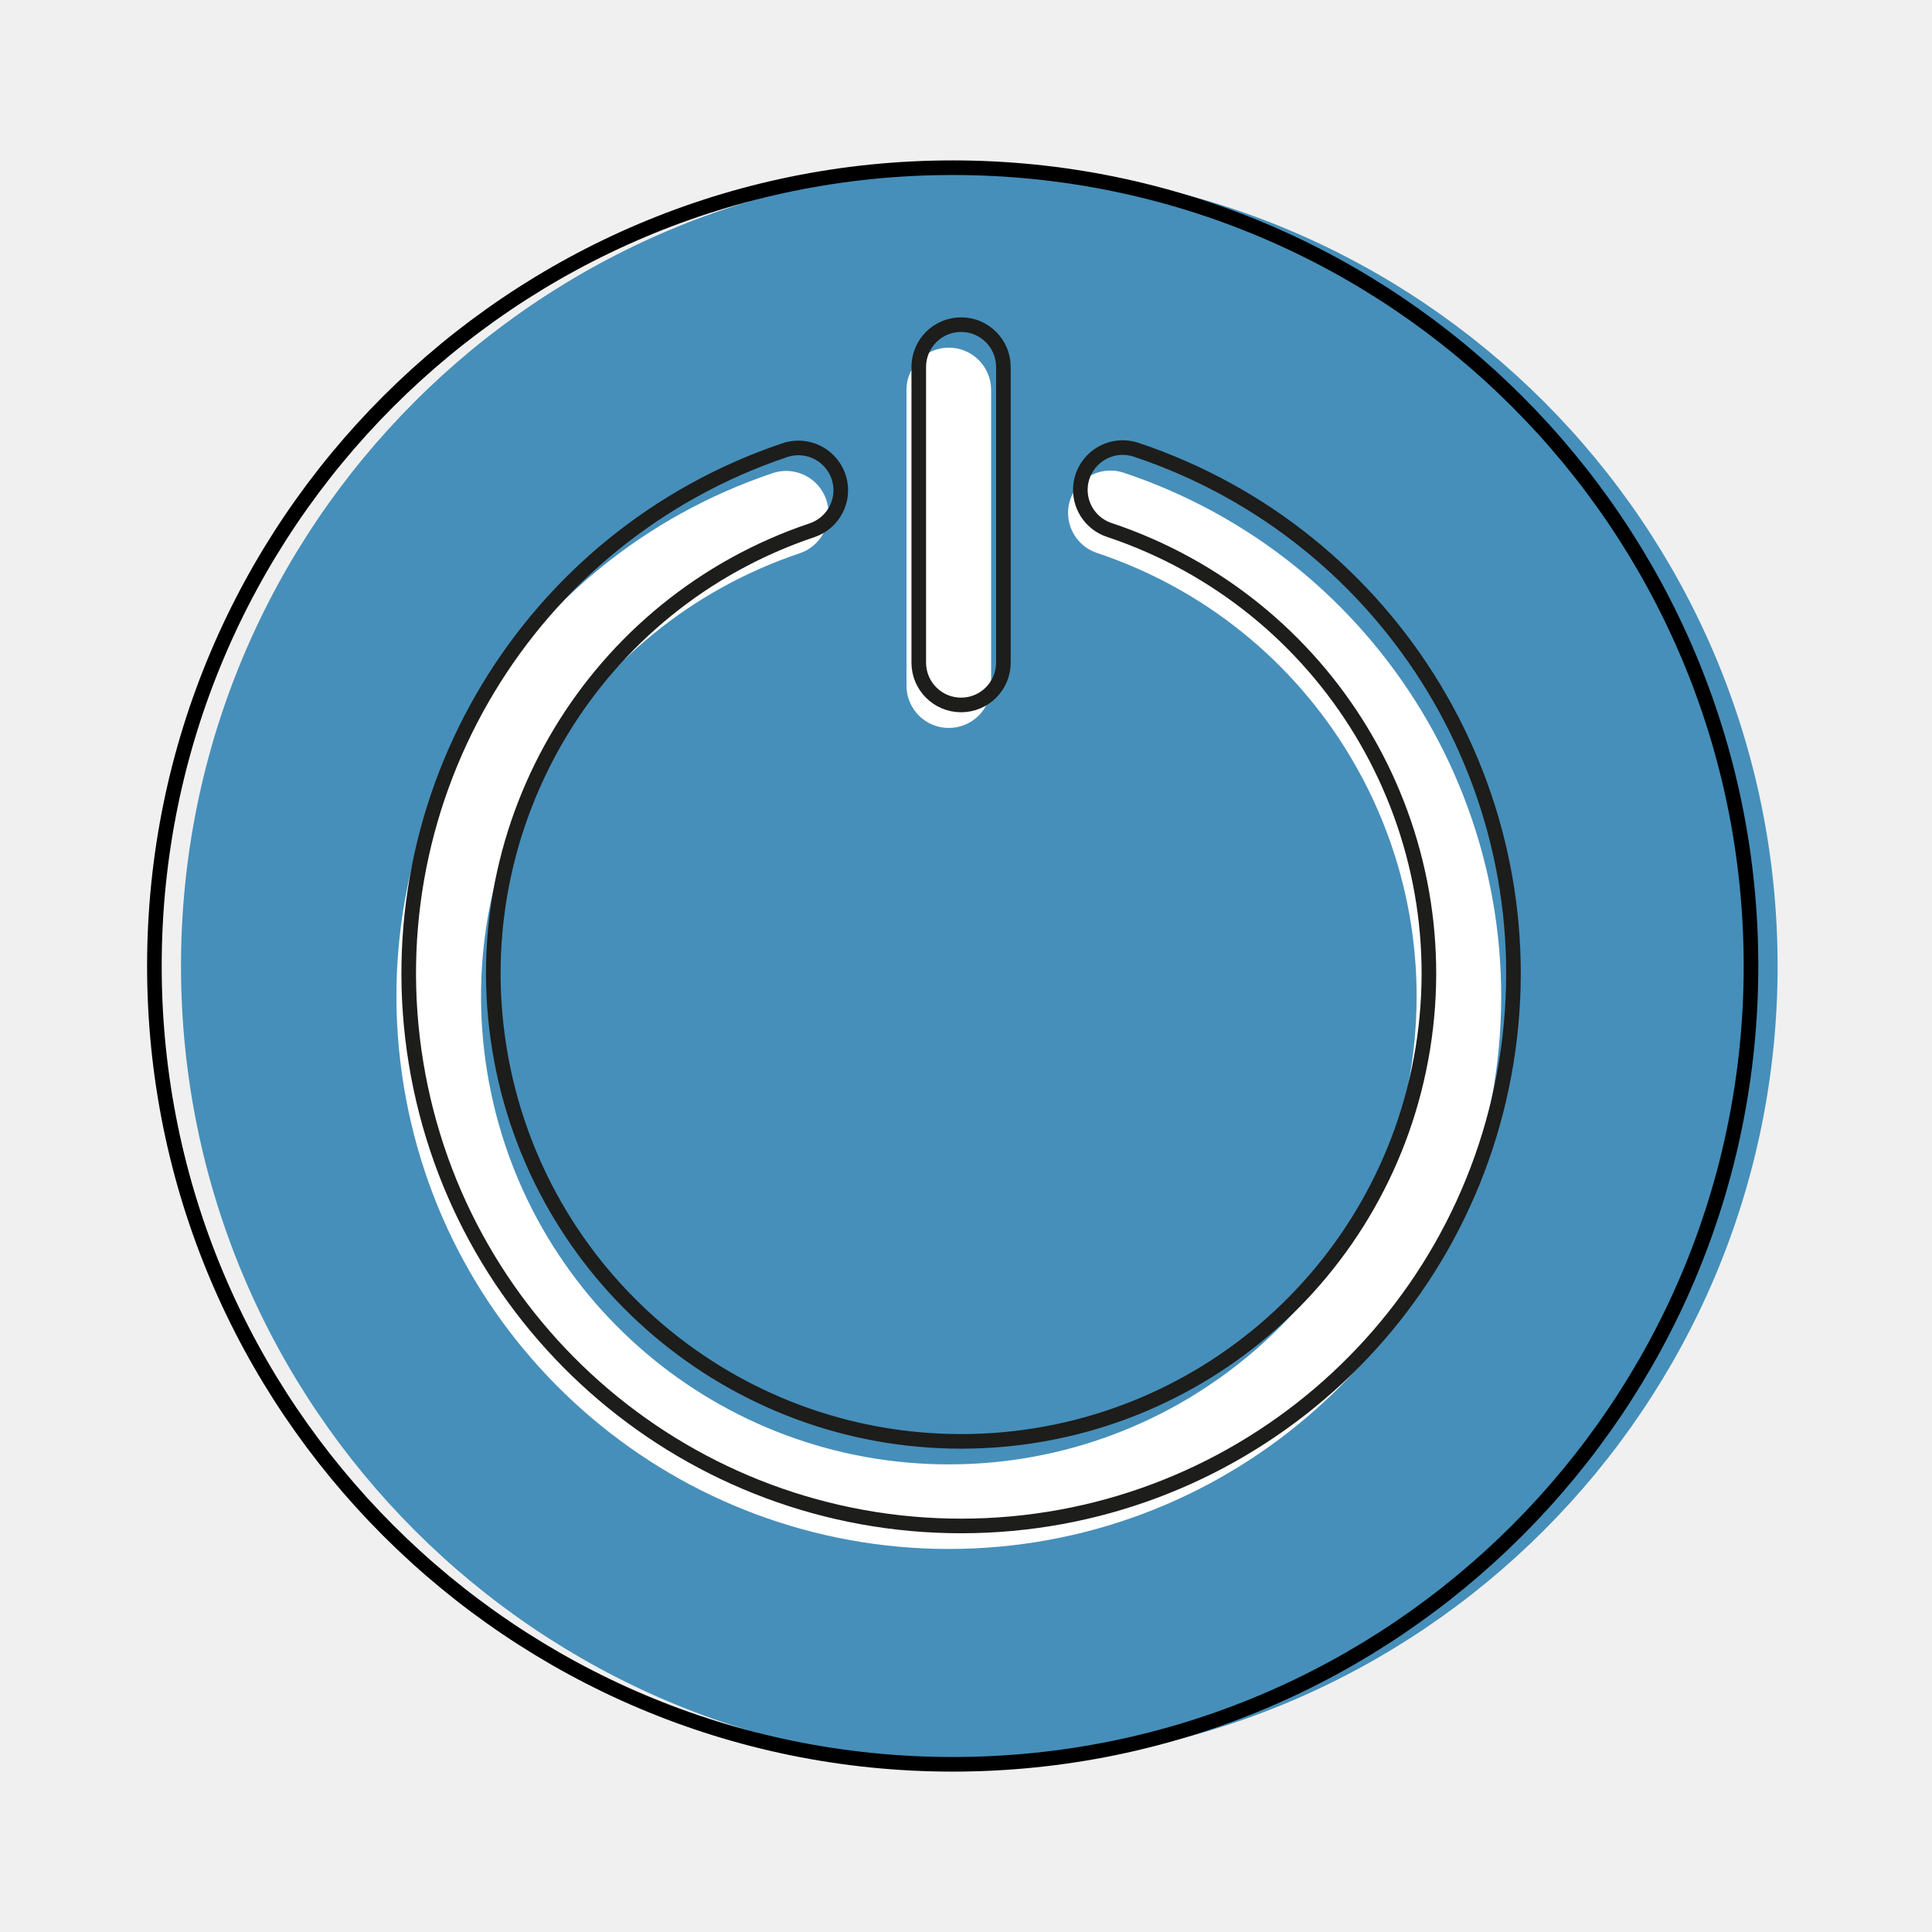
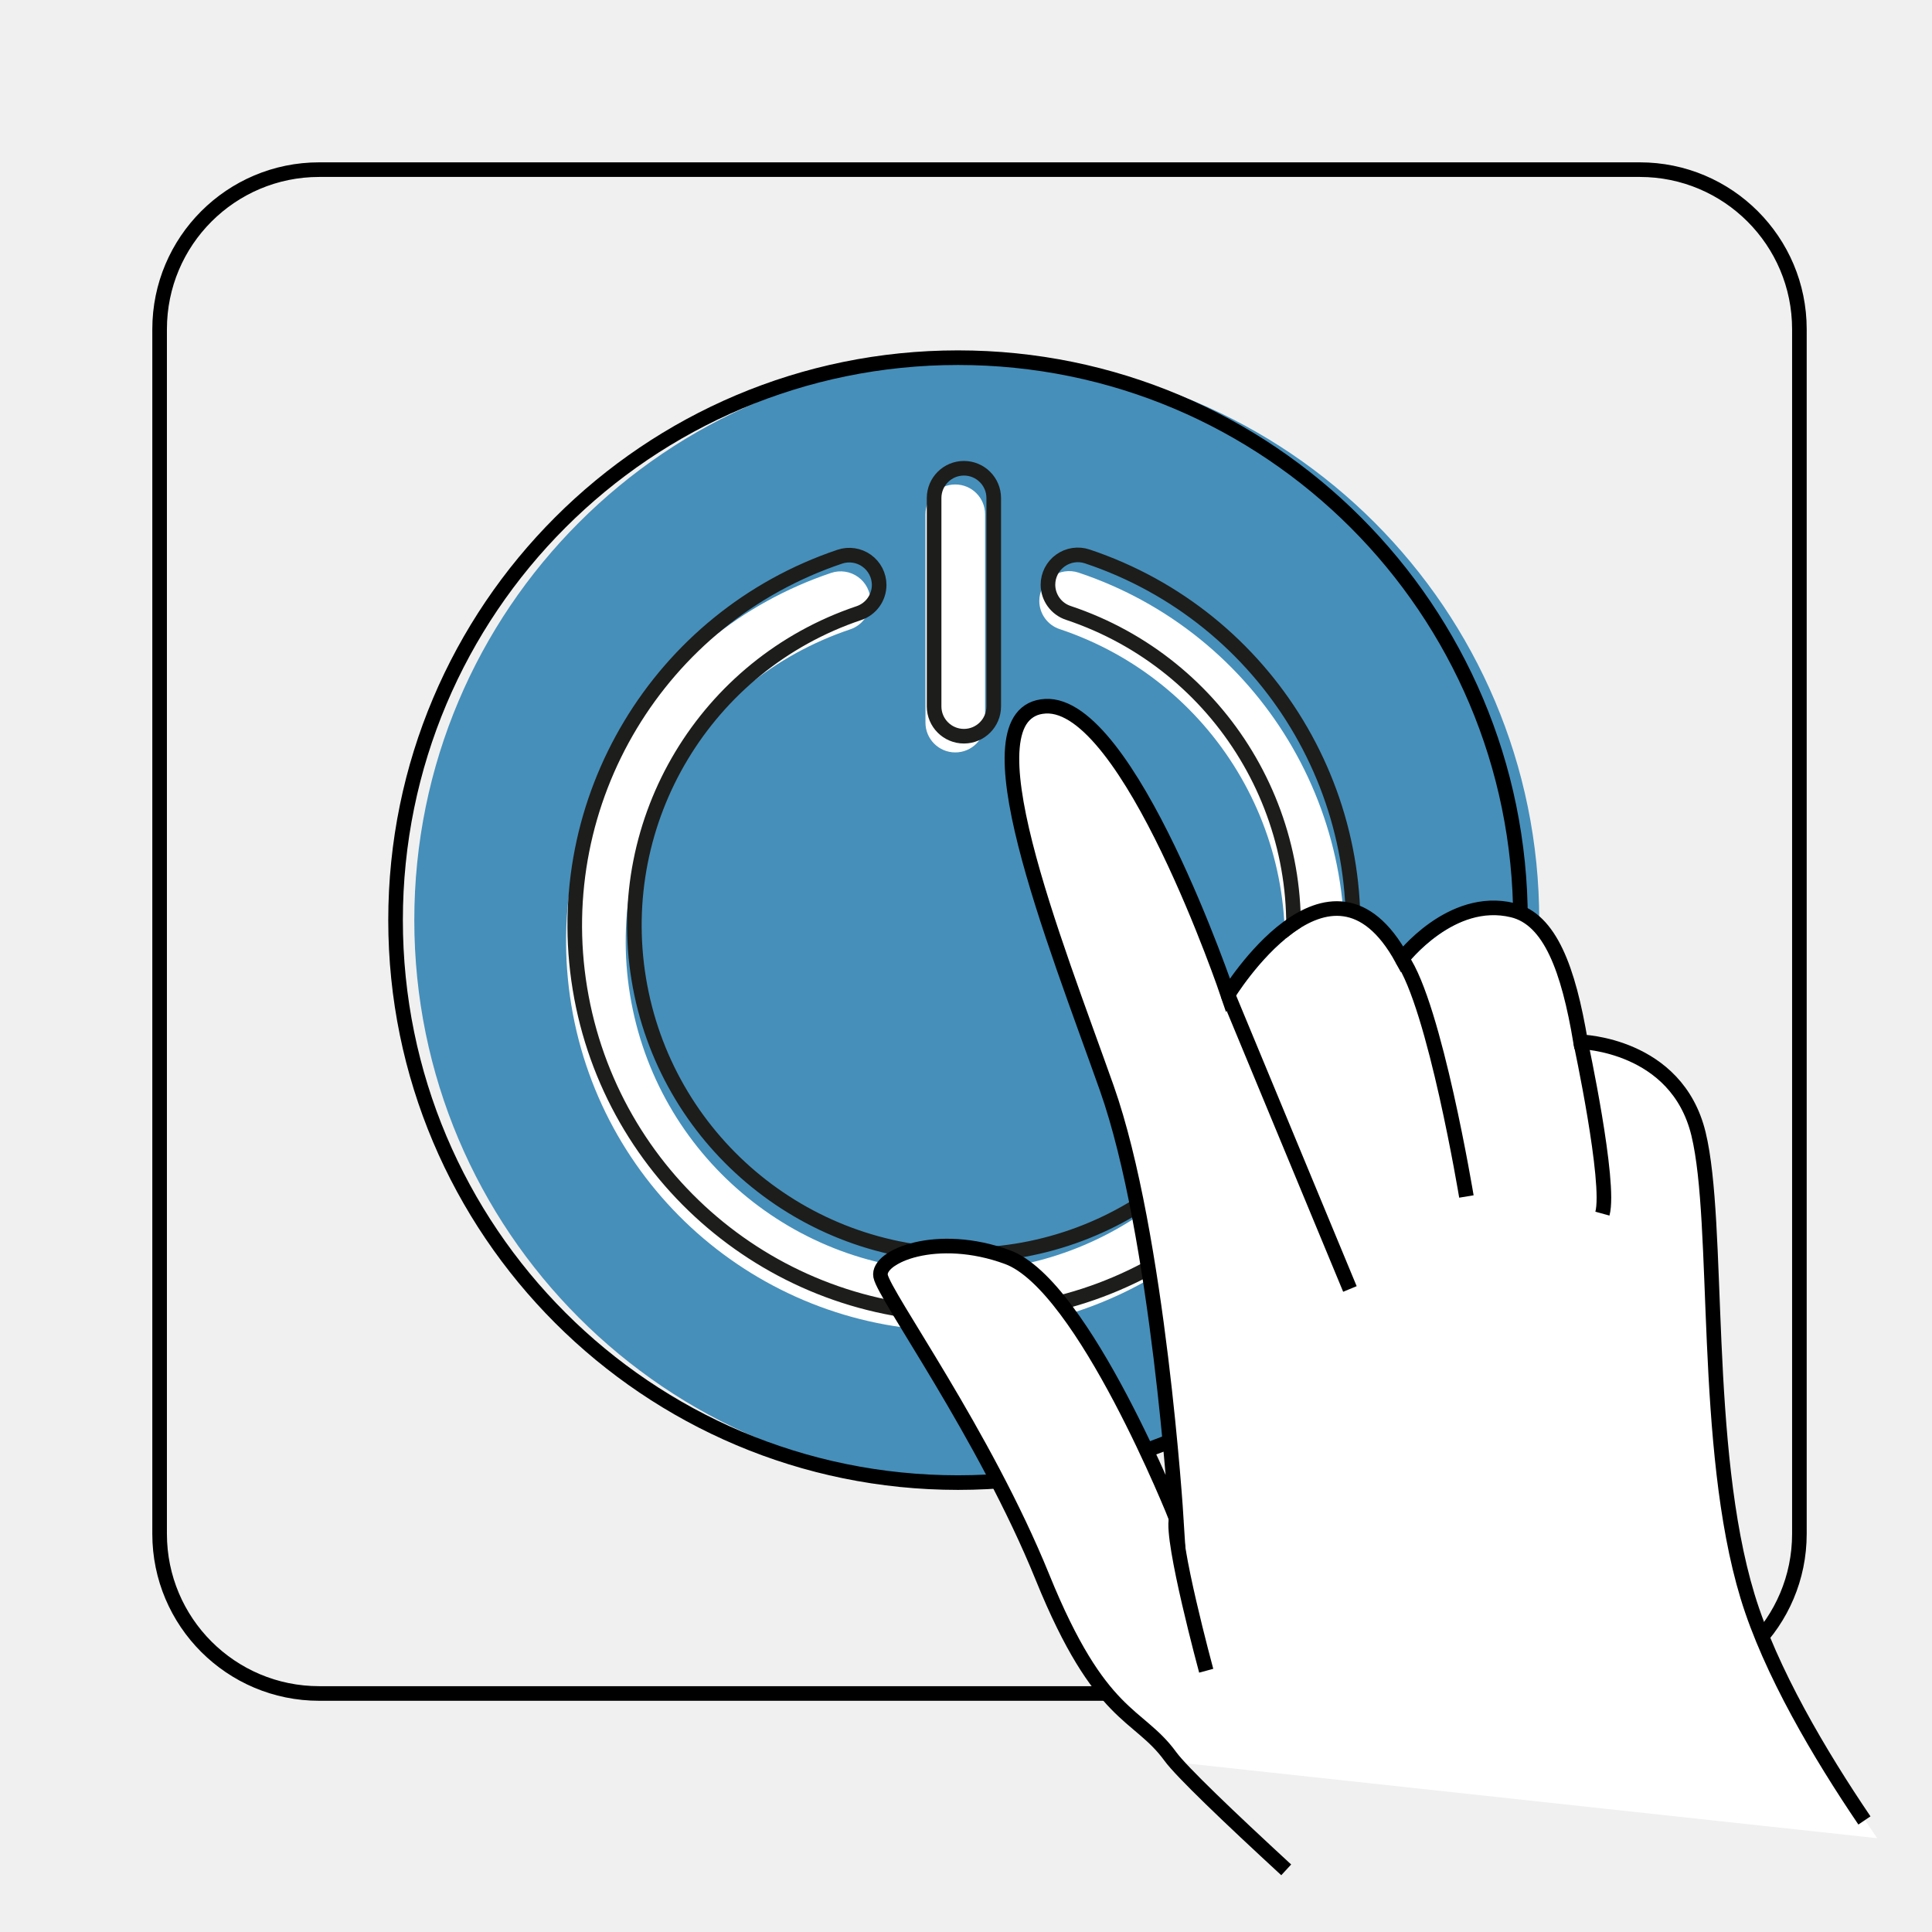
<svg xmlns="http://www.w3.org/2000/svg" id="Layer_1" data-name="Layer 1" viewBox="0 0 198.425 198.425">
  <defs>
-     <style>.cls-1{fill:#468fba;}.cls-2,.cls-4{fill:none;stroke-miterlimit:10;stroke-width:1.5px;}.cls-2{stroke:#000;}.cls-3{fill:#fff;}.cls-4{stroke:#1d1d1b;}</style>
+     <style>.cls-1,.cls-4{fill:none;stroke-miterlimit:10;stroke-width:1.5px;}.cls-1{stroke:#000;}.cls-2{fill:#468fba;}.cls-3{fill:#fff;}.cls-4{stroke:#1d1d1b;}</style>
  </defs>
-   <circle class="cls-1" cx="100.579" cy="99.213" r="81.989" />
-   <circle class="cls-2" cx="97.846" cy="99.213" r="81.989" />
-   <path class="cls-3" d="M97.446,74.765a4.346,4.346,0,0,1-4.346-4.346V40.052a4.346,4.346,0,0,1,8.692,0V70.419A4.346,4.346,0,0,1,97.446,74.765Z" />
-   <path class="cls-3" d="M109.695,52.682v0a4.339,4.339,0,0,0,2.976,4.11,48.041,48.041,0,1,1-30.549.035,4.34,4.34,0,0,0,2.968-4.108v0a4.353,4.353,0,0,0-5.738-4.124,56.727,56.727,0,1,0,36.076-.039A4.353,4.353,0,0,0,109.695,52.682Z" />
-   <path class="cls-4" d="M98.707,72.402a4.346,4.346,0,0,1-4.346-4.346V37.688a4.346,4.346,0,1,1,8.692,0V68.056A4.346,4.346,0,0,1,98.707,72.402Z" />
-   <path class="cls-4" d="M110.956,50.319v0a4.339,4.339,0,0,0,2.976,4.11,48.041,48.041,0,1,1-30.549.035,4.34,4.34,0,0,0,2.968-4.108v0a4.353,4.353,0,0,0-5.738-4.124,56.727,56.727,0,1,0,36.076-.039A4.353,4.353,0,0,0,110.956,50.319Z" />
+   <rect class="cls-1" x="16.393" y="17.423" width="168.413" height="156.505" rx="16.39" />
+   <circle class="cls-2" cx="100.318" cy="94.502" r="57.767" />
+   <circle class="cls-1" cx="98.393" cy="94.502" r="57.767" />
+   <path class="cls-3" d="M98.111,77.277a3.062,3.062,0,0,1-3.062-3.062V52.819a3.062,3.062,0,1,1,6.124,0V74.215A3.062,3.062,0,0,1,98.111,77.277Z" />
+   <path class="cls-3" d="M106.741,61.718h0a3.057,3.057,0,0,0,2.097,2.896,33.848,33.848,0,1,1-21.524.025,3.058,3.058,0,0,0,2.091-2.894h0a3.067,3.067,0,0,0-4.043-2.905,39.968,39.968,0,1,0,25.418-.027A3.067,3.067,0,0,0,106.741,61.718Z" />
+   <path class="cls-4" d="M98.999,75.612a3.062,3.062,0,0,1-3.062-3.062V51.154a3.062,3.062,0,0,1,6.124,0V72.55A3.062,3.062,0,0,1,98.999,75.612Z" />
+   <path class="cls-4" d="M107.63,60.053v0a3.057,3.057,0,0,0,2.097,2.896,33.848,33.848,0,1,1-21.524.025,3.058,3.058,0,0,0,2.091-2.894v0a3.067,3.067,0,0,0-4.043-2.905,39.968,39.968,0,1,0,25.418-.027A3.067,3.067,0,0,0,107.63,60.053Z" />
+   <path class="cls-3" d="M120.674,180.982c-3.34-4.592-7.174-3.719-13.134-18.406s-16.238-28.898-16.627-30.93,5.807-4.614,13.045-1.941c7.804,2.883,17.321,26.835,17.321,26.835s-1.825-29.186-7.141-44.215-14.883-38.711-6.305-39.206S126.585,102.759,126.585,102.759s10.473-17.194,17.876-3.684c0,0,5.011-6.557,11.367-5.01,3.834.933,5.724,6.039,6.977,13.52,0,0,9.868.227,12.108,9.449s.372,32.136,5.042,47.507c2.481,8.167,8.113,17.395,12.847,24.25" />
+   <line class="cls-3" x1="126.585" y1="102.759" x2="139.113" y2="132.969" />
+   <path class="cls-3" d="M124.354,172.177s-3.645-13.435-3.076-15.637" />
+   <path class="cls-3" d="M162.805,107.585s3.114,14.46,2.241,17.648" />
+   <path class="cls-3" d="M151.077,123.471s-3.238-19.576-6.616-24.396" />
+   <path class="cls-1" d="M132.1,192.042c-5.923-5.459-10.769-10.095-11.898-11.646-3.34-4.592-7.174-3.719-13.134-18.406s-16.238-28.898-16.627-30.93,5.807-4.614,13.045-1.941c7.804,2.883,17.321,26.835,17.321,26.835s-1.825-29.186-7.141-44.215-14.883-38.711-6.305-39.206,18.753,29.64,18.753,29.64,10.473-17.194,17.876-3.684c0,0,5.011-6.557,11.367-5.01,3.834.933,5.724,6.039,6.977,13.52,0,0,9.868.227,12.108,9.449s.372,32.136,5.042,47.507c2.335,7.685,7.46,16.31,12.001,23.013" />
+   <line class="cls-1" x1="126.114" y1="102.173" x2="138.642" y2="132.383" />
+   <path class="cls-1" d="M123.883,171.591s-3.645-13.435-3.076-15.637" />
+   <path class="cls-1" d="M162.334,106.999s3.114,14.46,2.241,17.648" />
+   <path class="cls-1" d="M150.606,122.885s-3.238-19.576-6.616-24.396" />
</svg>
